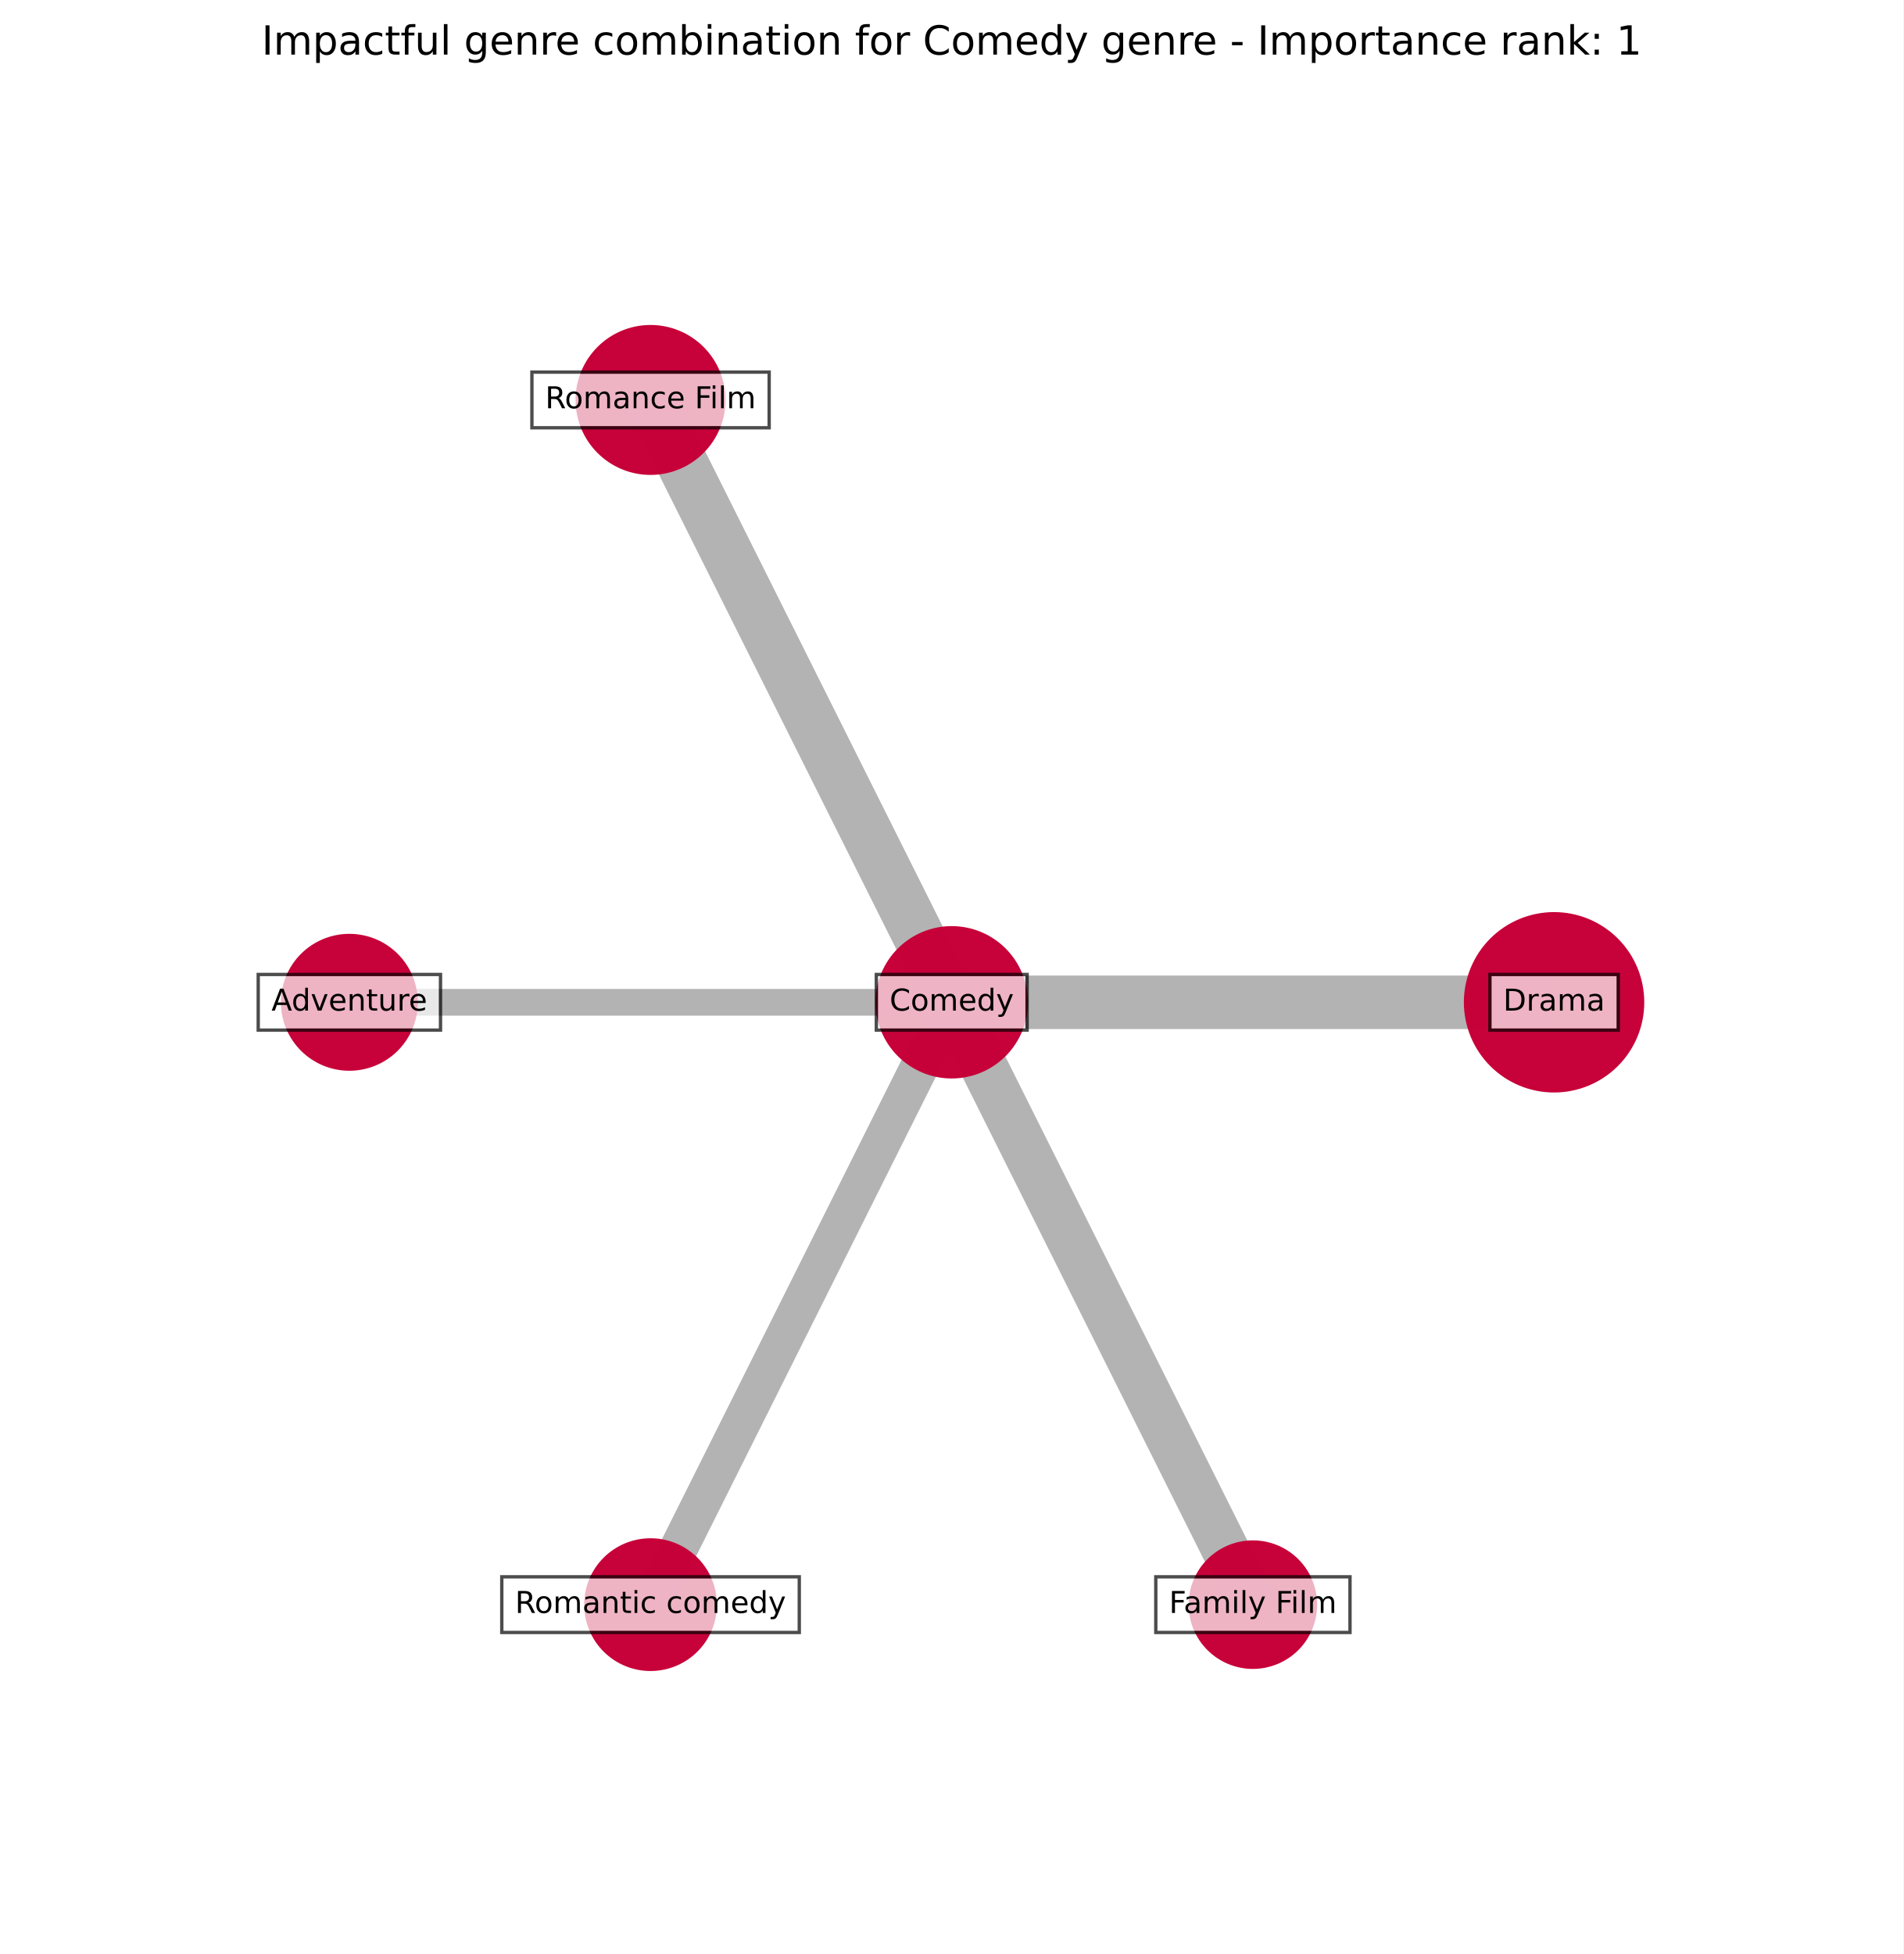
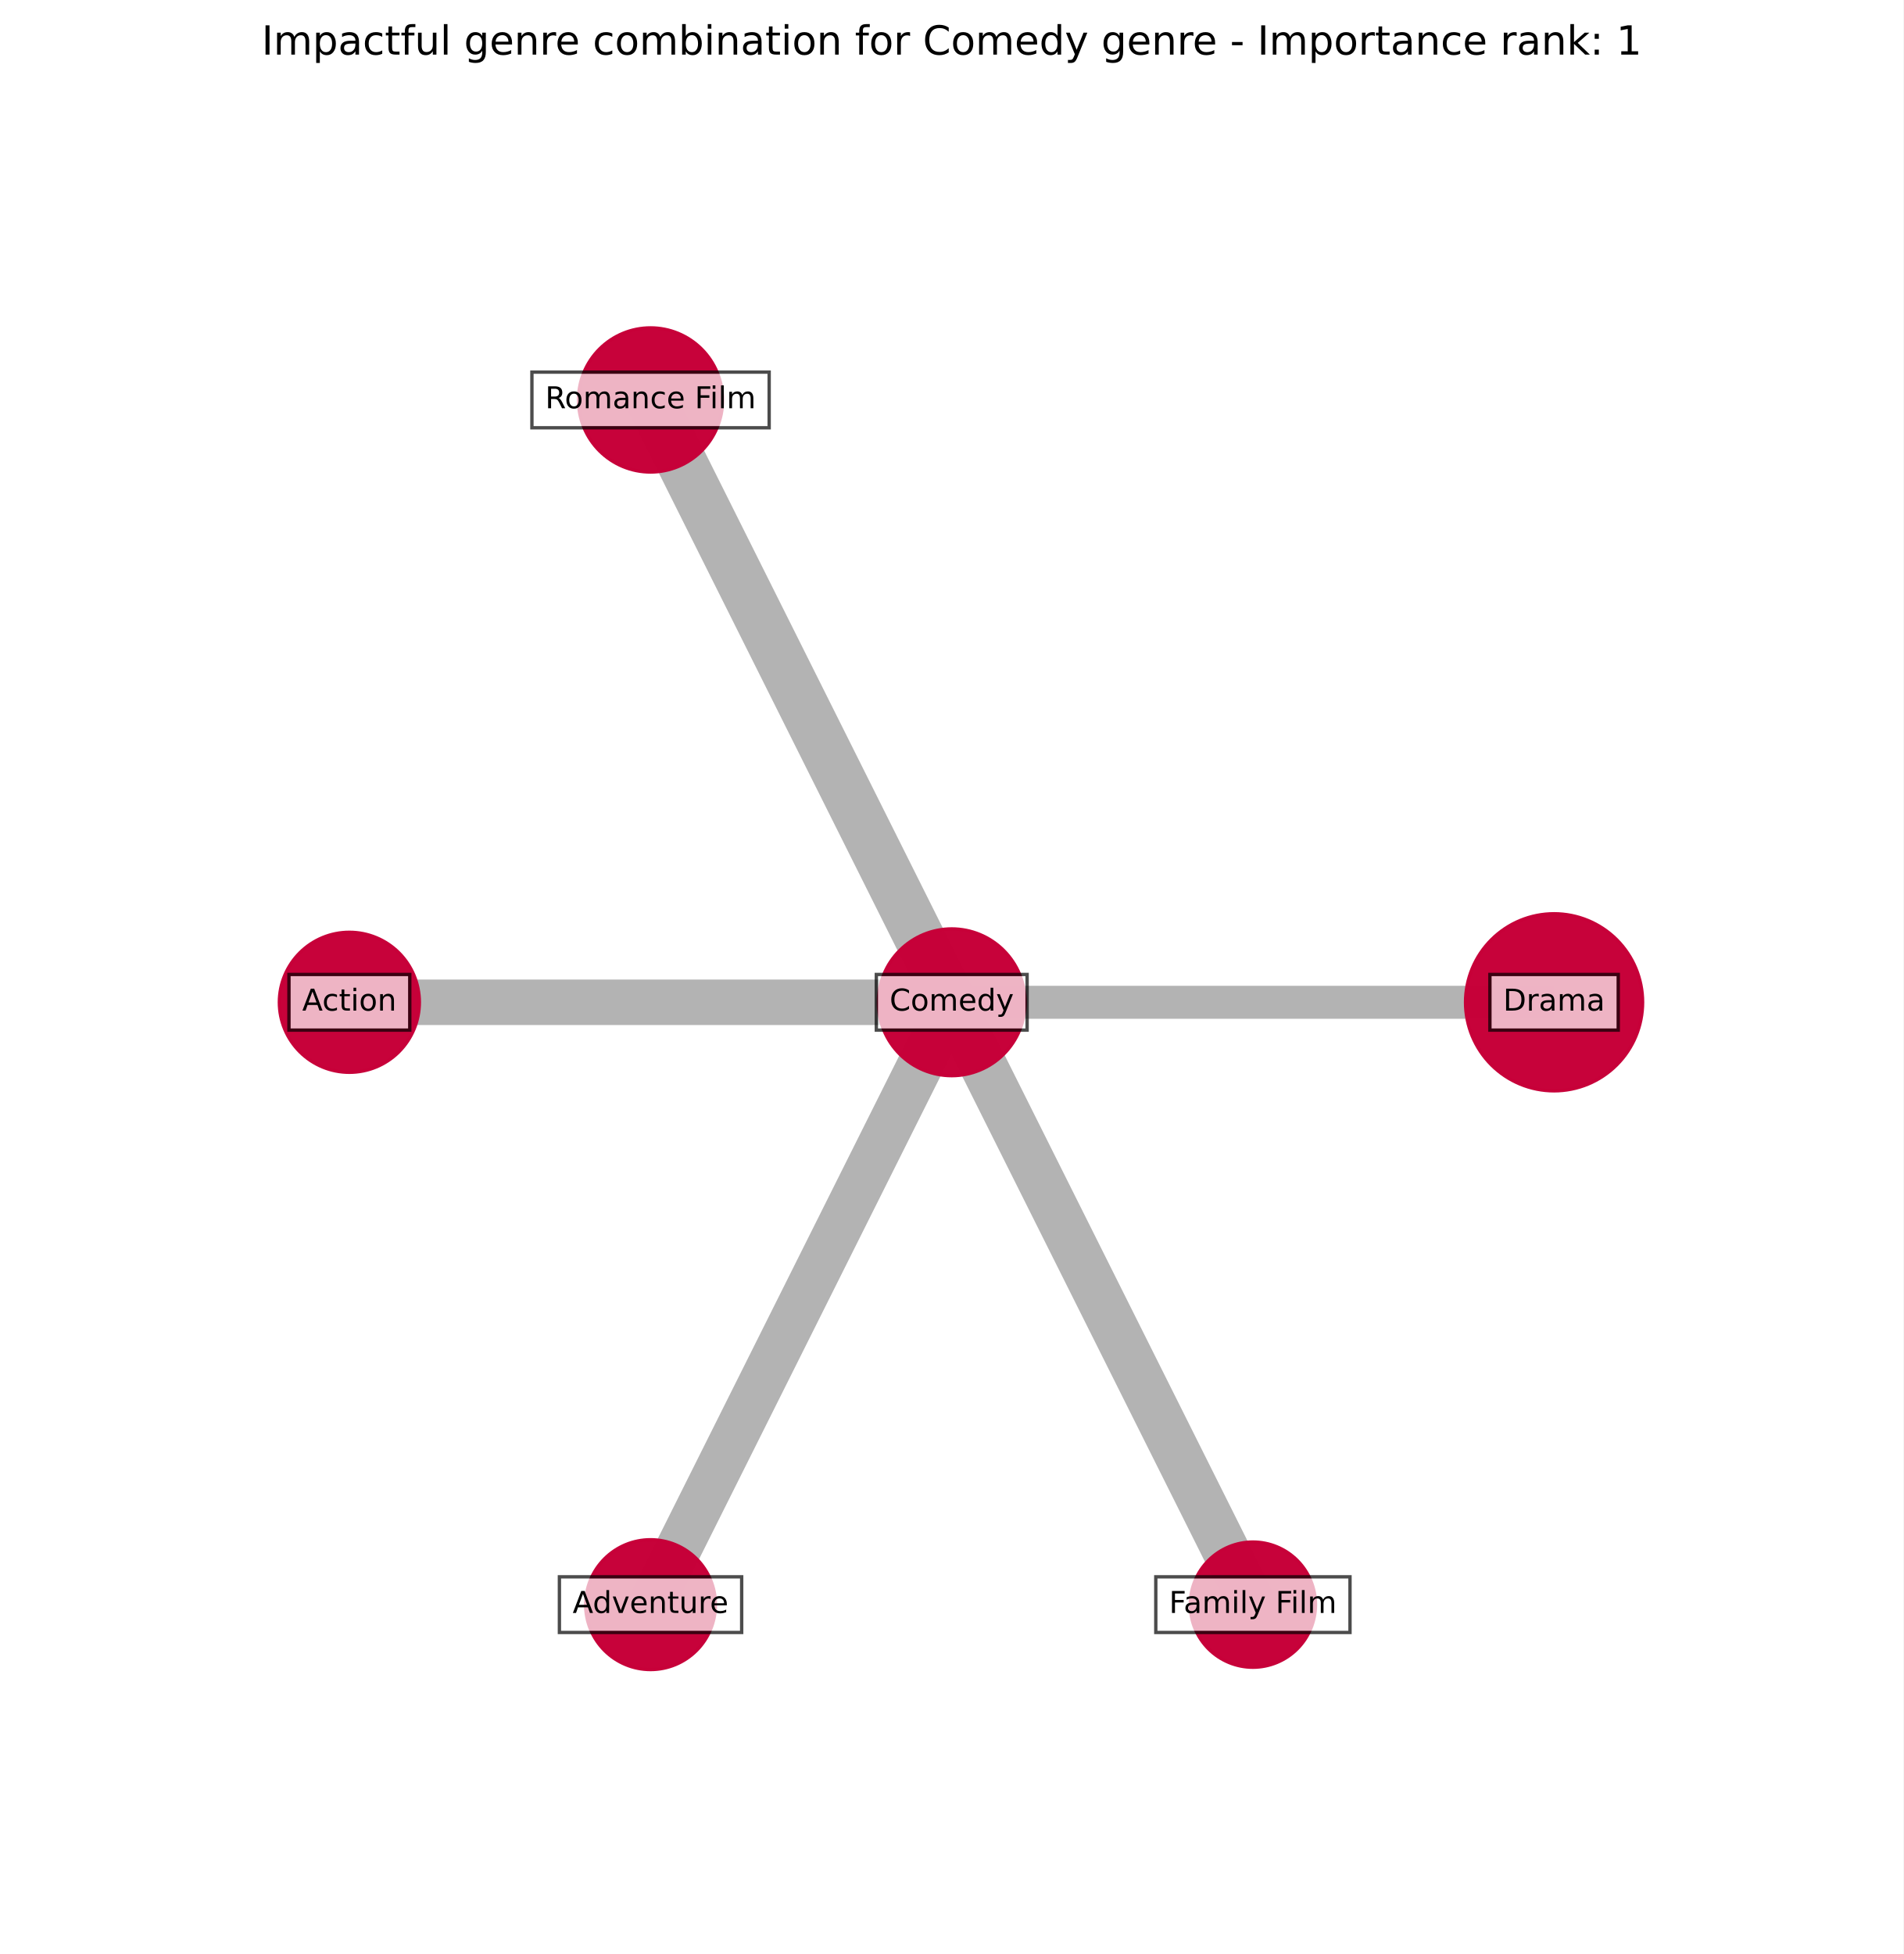
<svg xmlns="http://www.w3.org/2000/svg" xmlns:xlink="http://www.w3.org/1999/xlink" width="568.8pt" height="583.918pt" viewBox="0 0 568.8 583.918" version="1.1">
  <defs>
    <style type="text/css">*{stroke-linejoin: round; stroke-linecap: butt}</style>
  </defs>
  <g id="figure_1">
    <g id="patch_1">
      <path d="M 0 583.918  L 568.8 583.918  L 568.8 0  L 0 0  z " style="fill: #ffffff" />
    </g>
    <g id="axes_1">
      <g id="LineCollection_1">
-         <path d="M 464.4 299.518  L 284.4 299.518  " clip-path="url(#pcf1f7f070c)" style="fill: none; stroke: #000000; stroke-opacity: 0.3; stroke-width: 16" />
-         <path d="M 284.4 299.518  L 194.4 119.518  " clip-path="url(#pcf1f7f070c)" style="fill: none; stroke: #000000; stroke-opacity: 0.3; stroke-width: 15.446" />
-         <path d="M 284.4 299.518  L 104.4 299.518  " clip-path="url(#pcf1f7f070c)" style="fill: none; stroke: #000000; stroke-opacity: 0.3; stroke-width: 8" />
-         <path d="M 284.4 299.518  L 194.4 479.518  " clip-path="url(#pcf1f7f070c)" style="fill: none; stroke: #000000; stroke-opacity: 0.3; stroke-width: 11.416" />
-         <path d="M 284.4 299.518  L 374.4 479.518  " clip-path="url(#pcf1f7f070c)" style="fill: none; stroke: #000000; stroke-opacity: 0.3; stroke-width: 14.186" />
+         <path d="M 464.4 299.518  L 284.4 299.518  " clip-path="url(#pcb0a10cca5)" style="fill: none; stroke: #000000; stroke-opacity: 0.3; stroke-width: 9.857" />
+         <path d="M 284.4 299.518  L 194.4 119.518  " clip-path="url(#pcb0a10cca5)" style="fill: none; stroke: #000000; stroke-opacity: 0.3; stroke-width: 15.102" />
+         <path d="M 284.4 299.518  L 104.4 299.518  " clip-path="url(#pcb0a10cca5)" style="fill: none; stroke: #000000; stroke-opacity: 0.3; stroke-width: 13.579" />
+         <path d="M 284.4 299.518  L 194.4 479.518  " clip-path="url(#pcb0a10cca5)" style="fill: none; stroke: #000000; stroke-opacity: 0.3; stroke-width: 13.77" />
+         <path d="M 284.4 299.518  L 374.4 479.518  " clip-path="url(#pcb0a10cca5)" style="fill: none; stroke: #000000; stroke-opacity: 0.3; stroke-width: 14.163" />
      </g>
      <g id="PathCollection_1">
-         <path d="M 464.4 325.976  C 471.417 325.976 478.147 323.188 483.108 318.226  C 488.07 313.265 490.858 306.535 490.858 299.518  C 490.858 292.502 488.07 285.771 483.108 280.81  C 478.147 275.848 471.417 273.061 464.4 273.061  C 457.383 273.061 450.653 275.848 445.692 280.81  C 440.73 285.771 437.942 292.502 437.942 299.518  C 437.942 306.535 440.73 313.265 445.692 318.226  C 450.653 323.188 457.383 325.976 464.4 325.976  z " clip-path="url(#pcf1f7f070c)" style="fill: #c70039; fill-opacity: 0.99; stroke: #c70039; stroke-opacity: 0.99" />
-         <path d="M 284.4 321.787  C 290.306 321.787 295.97 319.44 300.146 315.264  C 304.322 311.088 306.669 305.424 306.669 299.518  C 306.669 293.612 304.322 287.948 300.146 283.772  C 295.97 279.596 290.306 277.25 284.4 277.25  C 278.494 277.25 272.83 279.596 268.654 283.772  C 264.478 287.948 262.131 293.612 262.131 299.518  C 262.131 305.424 264.478 311.088 268.654 315.264  C 272.83 319.44 278.494 321.787 284.4 321.787  z " clip-path="url(#pcf1f7f070c)" style="fill: #c70039; fill-opacity: 0.99; stroke: #c70039; stroke-opacity: 0.99" />
-         <path d="M 194.4 141.427  C 200.21 141.427 205.783 139.119 209.892 135.01  C 214.001 130.902 216.309 125.328 216.309 119.518  C 216.309 113.708 214.001 108.135 209.892 104.026  C 205.783 99.918 200.21 97.609 194.4 97.609  C 188.59 97.609 183.017 99.918 178.908 104.026  C 174.799 108.135 172.491 113.708 172.491 119.518  C 172.491 125.328 174.799 130.902 178.908 135.01  C 183.017 139.119 188.59 141.427 194.4 141.427  z " clip-path="url(#pcf1f7f070c)" style="fill: #c70039; fill-opacity: 0.99; stroke: #c70039; stroke-opacity: 0.99" />
-         <path d="M 104.4 319.478  C 109.693 319.478 114.771 317.375 118.514 313.632  C 122.257 309.889 124.36 304.812 124.36 299.518  C 124.36 294.225 122.257 289.147 118.514 285.404  C 114.771 281.661 109.693 279.558 104.4 279.558  C 99.107 279.558 94.029 281.661 90.286 285.404  C 86.543 289.147 84.44 294.225 84.44 299.518  C 84.44 304.812 86.543 309.889 90.286 313.632  C 94.029 317.375 99.107 319.478 104.4 319.478  z " clip-path="url(#pcf1f7f070c)" style="fill: #c70039; fill-opacity: 0.99; stroke: #c70039; stroke-opacity: 0.99" />
-         <path d="M 194.4 498.856  C 199.529 498.856 204.448 496.819 208.074 493.192  C 211.701 489.566 213.738 484.647 213.738 479.518  C 213.738 474.39 211.701 469.47 208.074 465.844  C 204.448 462.218 199.529 460.18 194.4 460.18  C 189.271 460.18 184.352 462.218 180.726 465.844  C 177.099 469.47 175.062 474.39 175.062 479.518  C 175.062 484.647 177.099 489.566 180.726 493.192  C 184.352 496.819 189.271 498.856 194.4 498.856  z " clip-path="url(#pcf1f7f070c)" style="fill: #c70039; fill-opacity: 0.99; stroke: #c70039; stroke-opacity: 0.99" />
-         <path d="M 374.4 498.226  C 379.361 498.226 384.12 496.255 387.629 492.747  C 391.137 489.239 393.108 484.48 393.108 479.518  C 393.108 474.557 391.137 469.798 387.629 466.289  C 384.12 462.781 379.361 460.81 374.4 460.81  C 369.438 460.81 364.68 462.781 361.171 466.289  C 357.663 469.798 355.692 474.557 355.692 479.518  C 355.692 484.48 357.663 489.239 361.171 492.747  C 364.68 496.255 369.438 498.226 374.4 498.226  z " clip-path="url(#pcf1f7f070c)" style="fill: #c70039; fill-opacity: 0.99; stroke: #c70039; stroke-opacity: 0.99" />
+         <path d="M 464.4 325.976  C 471.417 325.976 478.147 323.188 483.108 318.226  C 488.07 313.265 490.858 306.535 490.858 299.518  C 490.858 292.502 488.07 285.771 483.108 280.81  C 478.147 275.848 471.417 273.061 464.4 273.061  C 457.383 273.061 450.653 275.848 445.692 280.81  C 440.73 285.771 437.942 292.502 437.942 299.518  C 437.942 306.535 440.73 313.265 445.692 318.226  C 450.653 323.188 457.383 325.976 464.4 325.976  z " clip-path="url(#pcb0a10cca5)" style="fill: #c70039; fill-opacity: 0.99; stroke: #c70039; stroke-opacity: 0.99" />
+         <path d="M 284.4 321.447  C 290.216 321.447 295.794 319.137 299.906 315.024  C 304.019 310.912 306.329 305.334 306.329 299.518  C 306.329 293.702 304.019 288.124 299.906 284.012  C 295.794 279.9 290.216 277.589 284.4 277.589  C 278.584 277.589 273.006 279.9 268.894 284.012  C 264.781 288.124 262.471 293.702 262.471 299.518  C 262.471 305.334 264.781 310.912 268.894 315.024  C 273.006 319.137 278.584 321.447 284.4 321.447  z " clip-path="url(#pcb0a10cca5)" style="fill: #c70039; fill-opacity: 0.99; stroke: #c70039; stroke-opacity: 0.99" />
+         <path d="M 194.4 141.055  C 200.112 141.055 205.59 138.786 209.629 134.747  C 213.668 130.708 215.937 125.23 215.937 119.518  C 215.937 113.806 213.668 108.328 209.629 104.289  C 205.59 100.251 200.112 97.981 194.4 97.981  C 188.688 97.981 183.21 100.251 179.171 104.289  C 175.132 108.328 172.863 113.806 172.863 119.518  C 172.863 125.23 175.132 130.708 179.171 134.747  C 183.21 138.786 188.688 141.055 194.4 141.055  z " clip-path="url(#pcb0a10cca5)" style="fill: #c70039; fill-opacity: 0.99; stroke: #c70039; stroke-opacity: 0.99" />
+         <path d="M 104.4 320.439  C 109.948 320.439 115.27 318.235 119.194 314.312  C 123.117 310.388 125.321 305.067 125.321 299.518  C 125.321 293.97 123.117 288.648 119.194 284.725  C 115.27 280.801 109.948 278.597 104.4 278.597  C 98.852 278.597 93.53 280.801 89.606 284.725  C 85.683 288.648 83.479 293.97 83.479 299.518  C 83.479 305.067 85.683 310.388 89.606 314.312  C 93.53 318.235 98.852 320.439 104.4 320.439  z " clip-path="url(#pcb0a10cca5)" style="fill: #c70039; fill-opacity: 0.99; stroke: #c70039; stroke-opacity: 0.99" />
+         <path d="M 194.4 498.915  C 199.544 498.915 204.478 496.871 208.116 493.234  C 211.753 489.596 213.797 484.662 213.797 479.518  C 213.797 474.374 211.753 469.44 208.116 465.803  C 204.478 462.165 199.544 460.121 194.4 460.121  C 189.256 460.121 184.322 462.165 180.684 465.803  C 177.047 469.44 175.003 474.374 175.003 479.518  C 175.003 484.662 177.047 489.596 180.684 493.234  C 184.322 496.871 189.256 498.915 194.4 498.915  z " clip-path="url(#pcb0a10cca5)" style="fill: #c70039; fill-opacity: 0.99; stroke: #c70039; stroke-opacity: 0.99" />
+         <path d="M 374.4 498.226  C 379.361 498.226 384.12 496.255 387.629 492.747  C 391.137 489.239 393.108 484.48 393.108 479.518  C 393.108 474.557 391.137 469.798 387.629 466.289  C 384.12 462.781 379.361 460.81 374.4 460.81  C 369.438 460.81 364.68 462.781 361.171 466.289  C 357.663 469.798 355.692 474.557 355.692 479.518  C 355.692 484.48 357.663 489.239 361.171 492.747  C 364.68 496.255 369.438 498.226 374.4 498.226  z " clip-path="url(#pcb0a10cca5)" style="fill: #c70039; fill-opacity: 0.99; stroke: #c70039; stroke-opacity: 0.99" />
      </g>
      <g id="text_1">
        <g id="patch_2">
-           <path d="M 445.226 307.833  L 483.574 307.833  L 483.574 291.203  L 445.226 291.203  z " clip-path="url(#pcf1f7f070c)" style="fill: #ffffff; opacity: 0.7; stroke: #000000; stroke-linejoin: miter" />
-         </g>
-         <g clip-path="url(#pcf1f7f070c)">
+           <path d="M 445.226 307.833  L 483.574 307.833  L 483.574 291.203  L 445.226 291.203  z " clip-path="url(#pcb0a10cca5)" style="fill: #ffffff; opacity: 0.7; stroke: #000000; stroke-linejoin: miter" />
+         </g>
+         <g clip-path="url(#pcb0a10cca5)">
          <g transform="translate(449.1865 302.0016)scale(0.09 -0.09)">
            <defs>
              <path id="DejaVuSans-44" d="M 1259 4147  L 1259 519  L 2022 519  Q 2988 519 3436 956  Q 3884 1394 3884 2338  Q 3884 3275 3436 3711  Q 2988 4147 2022 4147  L 1259 4147  z M 628 4666  L 1925 4666  Q 3281 4666 3915 4102  Q 4550 3538 4550 2338  Q 4550 1131 3912 565  Q 3275 0 1925 0  L 628 0  L 628 4666  z " transform="scale(0.015625)" />
              <path id="DejaVuSans-72" d="M 2631 2963  Q 2534 3019 2420 3045  Q 2306 3072 2169 3072  Q 1681 3072 1420 2755  Q 1159 2438 1159 1844  L 1159 0  L 581 0  L 581 3500  L 1159 3500  L 1159 2956  Q 1341 3275 1631 3429  Q 1922 3584 2338 3584  Q 2397 3584 2469 3576  Q 2541 3569 2628 3553  L 2631 2963  z " transform="scale(0.015625)" />
              <path id="DejaVuSans-61" d="M 2194 1759  Q 1497 1759 1228 1600  Q 959 1441 959 1056  Q 959 750 1161 570  Q 1363 391 1709 391  Q 2188 391 2477 730  Q 2766 1069 2766 1631  L 2766 1759  L 2194 1759  z M 3341 1997  L 3341 0  L 2766 0  L 2766 531  Q 2569 213 2275 61  Q 1981 -91 1556 -91  Q 1019 -91 701 211  Q 384 513 384 1019  Q 384 1609 779 1909  Q 1175 2209 1959 2209  L 2766 2209  L 2766 2266  Q 2766 2663 2505 2880  Q 2244 3097 1772 3097  Q 1472 3097 1187 3025  Q 903 2953 641 2809  L 641 3341  Q 956 3463 1253 3523  Q 1550 3584 1831 3584  Q 2591 3584 2966 3190  Q 3341 2797 3341 1997  z " transform="scale(0.015625)" />
              <path id="DejaVuSans-6d" d="M 3328 2828  Q 3544 3216 3844 3400  Q 4144 3584 4550 3584  Q 5097 3584 5394 3201  Q 5691 2819 5691 2113  L 5691 0  L 5113 0  L 5113 2094  Q 5113 2597 4934 2840  Q 4756 3084 4391 3084  Q 3944 3084 3684 2787  Q 3425 2491 3425 1978  L 3425 0  L 2847 0  L 2847 2094  Q 2847 2600 2669 2842  Q 2491 3084 2119 3084  Q 1678 3084 1418 2786  Q 1159 2488 1159 1978  L 1159 0  L 581 0  L 581 3500  L 1159 3500  L 1159 2956  Q 1356 3278 1631 3431  Q 1906 3584 2284 3584  Q 2666 3584 2933 3390  Q 3200 3197 3328 2828  z " transform="scale(0.015625)" />
            </defs>
            <use xlink:href="#DejaVuSans-44" />
            <use xlink:href="#DejaVuSans-72" x="77.002" />
            <use xlink:href="#DejaVuSans-61" x="118.115" />
            <use xlink:href="#DejaVuSans-6d" x="179.395" />
            <use xlink:href="#DejaVuSans-61" x="276.807" />
          </g>
        </g>
      </g>
      <g id="text_2">
        <g id="patch_3">
-           <path d="M 261.872 307.833  L 306.928 307.833  L 306.928 291.203  L 261.872 291.203  z " clip-path="url(#pcf1f7f070c)" style="fill: #ffffff; opacity: 0.7; stroke: #000000; stroke-linejoin: miter" />
-         </g>
-         <g clip-path="url(#pcf1f7f070c)">
+           <path d="M 261.872 307.833  L 306.928 307.833  L 306.928 291.203  L 261.872 291.203  z " clip-path="url(#pcb0a10cca5)" style="fill: #ffffff; opacity: 0.7; stroke: #000000; stroke-linejoin: miter" />
+         </g>
+         <g clip-path="url(#pcb0a10cca5)">
          <g transform="translate(265.8319 302.0016)scale(0.09 -0.09)">
            <defs>
              <path id="DejaVuSans-43" d="M 4122 4306  L 4122 3641  Q 3803 3938 3442 4084  Q 3081 4231 2675 4231  Q 1875 4231 1450 3742  Q 1025 3253 1025 2328  Q 1025 1406 1450 917  Q 1875 428 2675 428  Q 3081 428 3442 575  Q 3803 722 4122 1019  L 4122 359  Q 3791 134 3420 21  Q 3050 -91 2638 -91  Q 1578 -91 968 557  Q 359 1206 359 2328  Q 359 3453 968 4101  Q 1578 4750 2638 4750  Q 3056 4750 3426 4639  Q 3797 4528 4122 4306  z " transform="scale(0.015625)" />
              <path id="DejaVuSans-6f" d="M 1959 3097  Q 1497 3097 1228 2736  Q 959 2375 959 1747  Q 959 1119 1226 758  Q 1494 397 1959 397  Q 2419 397 2687 759  Q 2956 1122 2956 1747  Q 2956 2369 2687 2733  Q 2419 3097 1959 3097  z M 1959 3584  Q 2709 3584 3137 3096  Q 3566 2609 3566 1747  Q 3566 888 3137 398  Q 2709 -91 1959 -91  Q 1206 -91 779 398  Q 353 888 353 1747  Q 353 2609 779 3096  Q 1206 3584 1959 3584  z " transform="scale(0.015625)" />
              <path id="DejaVuSans-65" d="M 3597 1894  L 3597 1613  L 953 1613  Q 991 1019 1311 708  Q 1631 397 2203 397  Q 2534 397 2845 478  Q 3156 559 3463 722  L 3463 178  Q 3153 47 2828 -22  Q 2503 -91 2169 -91  Q 1331 -91 842 396  Q 353 884 353 1716  Q 353 2575 817 3079  Q 1281 3584 2069 3584  Q 2775 3584 3186 3129  Q 3597 2675 3597 1894  z M 3022 2063  Q 3016 2534 2758 2815  Q 2500 3097 2075 3097  Q 1594 3097 1305 2825  Q 1016 2553 972 2059  L 3022 2063  z " transform="scale(0.015625)" />
              <path id="DejaVuSans-64" d="M 2906 2969  L 2906 4863  L 3481 4863  L 3481 0  L 2906 0  L 2906 525  Q 2725 213 2448 61  Q 2172 -91 1784 -91  Q 1150 -91 751 415  Q 353 922 353 1747  Q 353 2572 751 3078  Q 1150 3584 1784 3584  Q 2172 3584 2448 3432  Q 2725 3281 2906 2969  z M 947 1747  Q 947 1113 1208 752  Q 1469 391 1925 391  Q 2381 391 2643 752  Q 2906 1113 2906 1747  Q 2906 2381 2643 2742  Q 2381 3103 1925 3103  Q 1469 3103 1208 2742  Q 947 2381 947 1747  z " transform="scale(0.015625)" />
              <path id="DejaVuSans-79" d="M 2059 -325  Q 1816 -950 1584 -1140  Q 1353 -1331 966 -1331  L 506 -1331  L 506 -850  L 844 -850  Q 1081 -850 1212 -737  Q 1344 -625 1503 -206  L 1606 56  L 191 3500  L 800 3500  L 1894 763  L 2988 3500  L 3597 3500  L 2059 -325  z " transform="scale(0.015625)" />
            </defs>
            <use xlink:href="#DejaVuSans-43" />
            <use xlink:href="#DejaVuSans-6f" x="69.824" />
            <use xlink:href="#DejaVuSans-6d" x="131.006" />
            <use xlink:href="#DejaVuSans-65" x="228.418" />
            <use xlink:href="#DejaVuSans-64" x="289.941" />
            <use xlink:href="#DejaVuSans-79" x="353.418" />
          </g>
        </g>
      </g>
      <g id="text_3">
        <g id="patch_4">
-           <path d="M 158.951 127.833  L 229.849 127.833  L 229.849 111.203  L 158.951 111.203  z " clip-path="url(#pcf1f7f070c)" style="fill: #ffffff; opacity: 0.7; stroke: #000000; stroke-linejoin: miter" />
-         </g>
-         <g clip-path="url(#pcf1f7f070c)">
+           <path d="M 158.951 127.833  L 229.849 127.833  L 229.849 111.203  L 158.951 111.203  z " clip-path="url(#pcb0a10cca5)" style="fill: #ffffff; opacity: 0.7; stroke: #000000; stroke-linejoin: miter" />
+         </g>
+         <g clip-path="url(#pcb0a10cca5)">
          <g transform="translate(162.9105 122.0016)scale(0.09 -0.09)">
            <defs>
              <path id="DejaVuSans-52" d="M 2841 2188  Q 3044 2119 3236 1894  Q 3428 1669 3622 1275  L 4263 0  L 3584 0  L 2988 1197  Q 2756 1666 2539 1819  Q 2322 1972 1947 1972  L 1259 1972  L 1259 0  L 628 0  L 628 4666  L 2053 4666  Q 2853 4666 3247 4331  Q 3641 3997 3641 3322  Q 3641 2881 3436 2590  Q 3231 2300 2841 2188  z M 1259 4147  L 1259 2491  L 2053 2491  Q 2509 2491 2742 2702  Q 2975 2913 2975 3322  Q 2975 3731 2742 3939  Q 2509 4147 2053 4147  L 1259 4147  z " transform="scale(0.015625)" />
              <path id="DejaVuSans-6e" d="M 3513 2113  L 3513 0  L 2938 0  L 2938 2094  Q 2938 2591 2744 2837  Q 2550 3084 2163 3084  Q 1697 3084 1428 2787  Q 1159 2491 1159 1978  L 1159 0  L 581 0  L 581 3500  L 1159 3500  L 1159 2956  Q 1366 3272 1645 3428  Q 1925 3584 2291 3584  Q 2894 3584 3203 3211  Q 3513 2838 3513 2113  z " transform="scale(0.015625)" />
              <path id="DejaVuSans-63" d="M 3122 3366  L 3122 2828  Q 2878 2963 2633 3030  Q 2388 3097 2138 3097  Q 1578 3097 1268 2742  Q 959 2388 959 1747  Q 959 1106 1268 751  Q 1578 397 2138 397  Q 2388 397 2633 464  Q 2878 531 3122 666  L 3122 134  Q 2881 22 2623 -34  Q 2366 -91 2075 -91  Q 1284 -91 818 406  Q 353 903 353 1747  Q 353 2603 823 3093  Q 1294 3584 2113 3584  Q 2378 3584 2631 3529  Q 2884 3475 3122 3366  z " transform="scale(0.015625)" />
              <path id="DejaVuSans-20" transform="scale(0.015625)" />
              <path id="DejaVuSans-46" d="M 628 4666  L 3309 4666  L 3309 4134  L 1259 4134  L 1259 2759  L 3109 2759  L 3109 2228  L 1259 2228  L 1259 0  L 628 0  L 628 4666  z " transform="scale(0.015625)" />
              <path id="DejaVuSans-69" d="M 603 3500  L 1178 3500  L 1178 0  L 603 0  L 603 3500  z M 603 4863  L 1178 4863  L 1178 4134  L 603 4134  L 603 4863  z " transform="scale(0.015625)" />
              <path id="DejaVuSans-6c" d="M 603 4863  L 1178 4863  L 1178 0  L 603 0  L 603 4863  z " transform="scale(0.015625)" />
            </defs>
            <use xlink:href="#DejaVuSans-52" />
            <use xlink:href="#DejaVuSans-6f" x="64.982" />
            <use xlink:href="#DejaVuSans-6d" x="126.164" />
            <use xlink:href="#DejaVuSans-61" x="223.576" />
            <use xlink:href="#DejaVuSans-6e" x="284.855" />
            <use xlink:href="#DejaVuSans-63" x="348.234" />
            <use xlink:href="#DejaVuSans-65" x="403.215" />
            <use xlink:href="#DejaVuSans-20" x="464.738" />
            <use xlink:href="#DejaVuSans-46" x="496.525" />
            <use xlink:href="#DejaVuSans-69" x="546.795" />
            <use xlink:href="#DejaVuSans-6c" x="574.578" />
            <use xlink:href="#DejaVuSans-6d" x="602.361" />
          </g>
        </g>
      </g>
      <g id="text_4">
        <g id="patch_5">
-           <path d="M 77.166 307.833  L 131.634 307.833  L 131.634 291.203  L 77.166 291.203  z " clip-path="url(#pcf1f7f070c)" style="fill: #ffffff; opacity: 0.7; stroke: #000000; stroke-linejoin: miter" />
-         </g>
-         <g clip-path="url(#pcf1f7f070c)">
-           <g transform="translate(81.12586 302.0016)scale(0.09 -0.09)">
+           <path d="M 86.347 307.833  L 122.453 307.833  L 122.453 291.203  L 86.347 291.203  z " clip-path="url(#pcb0a10cca5)" style="fill: #ffffff; opacity: 0.7; stroke: #000000; stroke-linejoin: miter" />
+         </g>
+         <g clip-path="url(#pcb0a10cca5)">
+           <g transform="translate(90.30656 302.0016)scale(0.09 -0.09)">
            <defs>
              <path id="DejaVuSans-41" d="M 2188 4044  L 1331 1722  L 3047 1722  L 2188 4044  z M 1831 4666  L 2547 4666  L 4325 0  L 3669 0  L 3244 1197  L 1141 1197  L 716 0  L 50 0  L 1831 4666  z " transform="scale(0.015625)" />
+               <path id="DejaVuSans-74" d="M 1172 4494  L 1172 3500  L 2356 3500  L 2356 3053  L 1172 3053  L 1172 1153  Q 1172 725 1289 603  Q 1406 481 1766 481  L 2356 481  L 2356 0  L 1766 0  Q 1100 0 847 248  Q 594 497 594 1153  L 594 3053  L 172 3053  L 172 3500  L 594 3500  L 594 4494  L 1172 4494  z " transform="scale(0.015625)" />
+             </defs>
+             <use xlink:href="#DejaVuSans-41" />
+             <use xlink:href="#DejaVuSans-63" x="66.658" />
+             <use xlink:href="#DejaVuSans-74" x="121.639" />
+             <use xlink:href="#DejaVuSans-69" x="160.848" />
+             <use xlink:href="#DejaVuSans-6f" x="188.631" />
+             <use xlink:href="#DejaVuSans-6e" x="249.812" />
+           </g>
+         </g>
+       </g>
+       <g id="text_5">
+         <g id="patch_6">
+           <path d="M 167.166 487.833  L 221.634 487.833  L 221.634 471.203  L 167.166 471.203  z " clip-path="url(#pcb0a10cca5)" style="fill: #ffffff; opacity: 0.7; stroke: #000000; stroke-linejoin: miter" />
+         </g>
+         <g clip-path="url(#pcb0a10cca5)">
+           <g transform="translate(171.1259 482.0016)scale(0.09 -0.09)">
+             <defs>
              <path id="DejaVuSans-76" d="M 191 3500  L 800 3500  L 1894 563  L 2988 3500  L 3597 3500  L 2284 0  L 1503 0  L 191 3500  z " transform="scale(0.015625)" />
-               <path id="DejaVuSans-74" d="M 1172 4494  L 1172 3500  L 2356 3500  L 2356 3053  L 1172 3053  L 1172 1153  Q 1172 725 1289 603  Q 1406 481 1766 481  L 2356 481  L 2356 0  L 1766 0  Q 1100 0 847 248  Q 594 497 594 1153  L 594 3053  L 172 3053  L 172 3500  L 594 3500  L 594 4494  L 1172 4494  z " transform="scale(0.015625)" />
              <path id="DejaVuSans-75" d="M 544 1381  L 544 3500  L 1119 3500  L 1119 1403  Q 1119 906 1312 657  Q 1506 409 1894 409  Q 2359 409 2629 706  Q 2900 1003 2900 1516  L 2900 3500  L 3475 3500  L 3475 0  L 2900 0  L 2900 538  Q 2691 219 2414 64  Q 2138 -91 1772 -91  Q 1169 -91 856 284  Q 544 659 544 1381  z M 1991 3584  L 1991 3584  z " transform="scale(0.015625)" />
            </defs>
            <use xlink:href="#DejaVuSans-41" />
            <use xlink:href="#DejaVuSans-64" x="66.658" />
            <use xlink:href="#DejaVuSans-76" x="130.135" />
            <use xlink:href="#DejaVuSans-65" x="189.314" />
            <use xlink:href="#DejaVuSans-6e" x="250.838" />
            <use xlink:href="#DejaVuSans-74" x="314.217" />
            <use xlink:href="#DejaVuSans-75" x="353.426" />
            <use xlink:href="#DejaVuSans-72" x="416.805" />
            <use xlink:href="#DejaVuSans-65" x="455.668" />
          </g>
        </g>
      </g>
-       <g id="text_5">
-         <g id="patch_6">
-           <path d="M 149.951 487.833  L 238.849 487.833  L 238.849 471.203  L 149.951 471.203  z " clip-path="url(#pcf1f7f070c)" style="fill: #ffffff; opacity: 0.7; stroke: #000000; stroke-linejoin: miter" />
-         </g>
-         <g clip-path="url(#pcf1f7f070c)">
-           <g transform="translate(153.9106 482.0016)scale(0.09 -0.09)">
-             <use xlink:href="#DejaVuSans-52" />
-             <use xlink:href="#DejaVuSans-6f" x="64.982" />
-             <use xlink:href="#DejaVuSans-6d" x="126.164" />
-             <use xlink:href="#DejaVuSans-61" x="223.576" />
-             <use xlink:href="#DejaVuSans-6e" x="284.855" />
-             <use xlink:href="#DejaVuSans-74" x="348.234" />
-             <use xlink:href="#DejaVuSans-69" x="387.443" />
-             <use xlink:href="#DejaVuSans-63" x="415.227" />
-             <use xlink:href="#DejaVuSans-20" x="470.207" />
-             <use xlink:href="#DejaVuSans-63" x="501.994" />
-             <use xlink:href="#DejaVuSans-6f" x="556.975" />
-             <use xlink:href="#DejaVuSans-6d" x="618.156" />
-             <use xlink:href="#DejaVuSans-65" x="715.568" />
-             <use xlink:href="#DejaVuSans-64" x="777.092" />
-             <use xlink:href="#DejaVuSans-79" x="840.568" />
-           </g>
-         </g>
-       </g>
      <g id="text_6">
        <g id="patch_7">
-           <path d="M 345.382 487.833  L 403.418 487.833  L 403.418 471.203  L 345.382 471.203  z " clip-path="url(#pcf1f7f070c)" style="fill: #ffffff; opacity: 0.7; stroke: #000000; stroke-linejoin: miter" />
-         </g>
-         <g clip-path="url(#pcf1f7f070c)">
+           <path d="M 345.382 487.833  L 403.418 487.833  L 403.418 471.203  L 345.382 471.203  z " clip-path="url(#pcb0a10cca5)" style="fill: #ffffff; opacity: 0.7; stroke: #000000; stroke-linejoin: miter" />
+         </g>
+         <g clip-path="url(#pcb0a10cca5)">
          <g transform="translate(349.342 482.0016)scale(0.09 -0.09)">
            <use xlink:href="#DejaVuSans-46" />
            <use xlink:href="#DejaVuSans-61" x="48.395" />
            <use xlink:href="#DejaVuSans-6d" x="109.674" />
            <use xlink:href="#DejaVuSans-69" x="207.086" />
            <use xlink:href="#DejaVuSans-6c" x="234.869" />
            <use xlink:href="#DejaVuSans-79" x="262.652" />
            <use xlink:href="#DejaVuSans-20" x="321.832" />
            <use xlink:href="#DejaVuSans-46" x="353.619" />
            <use xlink:href="#DejaVuSans-69" x="403.889" />
            <use xlink:href="#DejaVuSans-6c" x="431.672" />
            <use xlink:href="#DejaVuSans-6d" x="459.455" />
          </g>
        </g>
      </g>
      <g id="text_7">
        <g transform="translate(78.17344 16.31812)scale(0.12 -0.12)">
          <defs>
            <path id="DejaVuSans-49" d="M 628 4666  L 1259 4666  L 1259 0  L 628 0  L 628 4666  z " transform="scale(0.015625)" />
            <path id="DejaVuSans-70" d="M 1159 525  L 1159 -1331  L 581 -1331  L 581 3500  L 1159 3500  L 1159 2969  Q 1341 3281 1617 3432  Q 1894 3584 2278 3584  Q 2916 3584 3314 3078  Q 3713 2572 3713 1747  Q 3713 922 3314 415  Q 2916 -91 2278 -91  Q 1894 -91 1617 61  Q 1341 213 1159 525  z M 3116 1747  Q 3116 2381 2855 2742  Q 2594 3103 2138 3103  Q 1681 3103 1420 2742  Q 1159 2381 1159 1747  Q 1159 1113 1420 752  Q 1681 391 2138 391  Q 2594 391 2855 752  Q 3116 1113 3116 1747  z " transform="scale(0.015625)" />
            <path id="DejaVuSans-66" d="M 2375 4863  L 2375 4384  L 1825 4384  Q 1516 4384 1395 4259  Q 1275 4134 1275 3809  L 1275 3500  L 2222 3500  L 2222 3053  L 1275 3053  L 1275 0  L 697 0  L 697 3053  L 147 3053  L 147 3500  L 697 3500  L 697 3744  Q 697 4328 969 4595  Q 1241 4863 1831 4863  L 2375 4863  z " transform="scale(0.015625)" />
            <path id="DejaVuSans-67" d="M 2906 1791  Q 2906 2416 2648 2759  Q 2391 3103 1925 3103  Q 1463 3103 1205 2759  Q 947 2416 947 1791  Q 947 1169 1205 825  Q 1463 481 1925 481  Q 2391 481 2648 825  Q 2906 1169 2906 1791  z M 3481 434  Q 3481 -459 3084 -895  Q 2688 -1331 1869 -1331  Q 1566 -1331 1297 -1286  Q 1028 -1241 775 -1147  L 775 -588  Q 1028 -725 1275 -790  Q 1522 -856 1778 -856  Q 2344 -856 2625 -561  Q 2906 -266 2906 331  L 2906 616  Q 2728 306 2450 153  Q 2172 0 1784 0  Q 1141 0 747 490  Q 353 981 353 1791  Q 353 2603 747 3093  Q 1141 3584 1784 3584  Q 2172 3584 2450 3431  Q 2728 3278 2906 2969  L 2906 3500  L 3481 3500  L 3481 434  z " transform="scale(0.015625)" />
            <path id="DejaVuSans-62" d="M 3116 1747  Q 3116 2381 2855 2742  Q 2594 3103 2138 3103  Q 1681 3103 1420 2742  Q 1159 2381 1159 1747  Q 1159 1113 1420 752  Q 1681 391 2138 391  Q 2594 391 2855 752  Q 3116 1113 3116 1747  z M 1159 2969  Q 1341 3281 1617 3432  Q 1894 3584 2278 3584  Q 2916 3584 3314 3078  Q 3713 2572 3713 1747  Q 3713 922 3314 415  Q 2916 -91 2278 -91  Q 1894 -91 1617 61  Q 1341 213 1159 525  L 1159 0  L 581 0  L 581 4863  L 1159 4863  L 1159 2969  z " transform="scale(0.015625)" />
            <path id="DejaVuSans-2d" d="M 313 2009  L 1997 2009  L 1997 1497  L 313 1497  L 313 2009  z " transform="scale(0.015625)" />
            <path id="DejaVuSans-6b" d="M 581 4863  L 1159 4863  L 1159 1991  L 2875 3500  L 3609 3500  L 1753 1863  L 3688 0  L 2938 0  L 1159 1709  L 1159 0  L 581 0  L 581 4863  z " transform="scale(0.015625)" />
            <path id="DejaVuSans-3a" d="M 750 794  L 1409 794  L 1409 0  L 750 0  L 750 794  z M 750 3309  L 1409 3309  L 1409 2516  L 750 2516  L 750 3309  z " transform="scale(0.015625)" />
            <path id="DejaVuSans-31" d="M 794 531  L 1825 531  L 1825 4091  L 703 3866  L 703 4441  L 1819 4666  L 2450 4666  L 2450 531  L 3481 531  L 3481 0  L 794 0  L 794 531  z " transform="scale(0.015625)" />
          </defs>
          <use xlink:href="#DejaVuSans-49" />
          <use xlink:href="#DejaVuSans-6d" x="29.492" />
          <use xlink:href="#DejaVuSans-70" x="126.904" />
          <use xlink:href="#DejaVuSans-61" x="190.381" />
          <use xlink:href="#DejaVuSans-63" x="251.66" />
          <use xlink:href="#DejaVuSans-74" x="306.641" />
          <use xlink:href="#DejaVuSans-66" x="345.85" />
          <use xlink:href="#DejaVuSans-75" x="381.055" />
          <use xlink:href="#DejaVuSans-6c" x="444.434" />
          <use xlink:href="#DejaVuSans-20" x="472.217" />
          <use xlink:href="#DejaVuSans-67" x="504.004" />
          <use xlink:href="#DejaVuSans-65" x="567.48" />
          <use xlink:href="#DejaVuSans-6e" x="629.004" />
          <use xlink:href="#DejaVuSans-72" x="692.383" />
          <use xlink:href="#DejaVuSans-65" x="731.246" />
          <use xlink:href="#DejaVuSans-20" x="792.77" />
          <use xlink:href="#DejaVuSans-63" x="824.557" />
          <use xlink:href="#DejaVuSans-6f" x="879.537" />
          <use xlink:href="#DejaVuSans-6d" x="940.719" />
          <use xlink:href="#DejaVuSans-62" x="1038.131" />
          <use xlink:href="#DejaVuSans-69" x="1101.607" />
          <use xlink:href="#DejaVuSans-6e" x="1129.391" />
          <use xlink:href="#DejaVuSans-61" x="1192.77" />
          <use xlink:href="#DejaVuSans-74" x="1254.049" />
          <use xlink:href="#DejaVuSans-69" x="1293.258" />
          <use xlink:href="#DejaVuSans-6f" x="1321.041" />
          <use xlink:href="#DejaVuSans-6e" x="1382.223" />
          <use xlink:href="#DejaVuSans-20" x="1445.602" />
          <use xlink:href="#DejaVuSans-66" x="1477.389" />
          <use xlink:href="#DejaVuSans-6f" x="1512.594" />
          <use xlink:href="#DejaVuSans-72" x="1573.775" />
          <use xlink:href="#DejaVuSans-20" x="1614.889" />
          <use xlink:href="#DejaVuSans-43" x="1646.676" />
          <use xlink:href="#DejaVuSans-6f" x="1716.5" />
          <use xlink:href="#DejaVuSans-6d" x="1777.682" />
          <use xlink:href="#DejaVuSans-65" x="1875.094" />
          <use xlink:href="#DejaVuSans-64" x="1936.617" />
          <use xlink:href="#DejaVuSans-79" x="2000.094" />
          <use xlink:href="#DejaVuSans-20" x="2059.273" />
          <use xlink:href="#DejaVuSans-67" x="2091.061" />
          <use xlink:href="#DejaVuSans-65" x="2154.537" />
          <use xlink:href="#DejaVuSans-6e" x="2216.061" />
          <use xlink:href="#DejaVuSans-72" x="2279.439" />
          <use xlink:href="#DejaVuSans-65" x="2318.303" />
          <use xlink:href="#DejaVuSans-20" x="2379.826" />
          <use xlink:href="#DejaVuSans-2d" x="2411.613" />
          <use xlink:href="#DejaVuSans-20" x="2447.697" />
          <use xlink:href="#DejaVuSans-49" x="2479.484" />
          <use xlink:href="#DejaVuSans-6d" x="2508.977" />
          <use xlink:href="#DejaVuSans-70" x="2606.389" />
          <use xlink:href="#DejaVuSans-6f" x="2669.865" />
          <use xlink:href="#DejaVuSans-72" x="2731.047" />
          <use xlink:href="#DejaVuSans-74" x="2772.16" />
          <use xlink:href="#DejaVuSans-61" x="2811.369" />
          <use xlink:href="#DejaVuSans-6e" x="2872.648" />
          <use xlink:href="#DejaVuSans-63" x="2936.027" />
          <use xlink:href="#DejaVuSans-65" x="2991.008" />
          <use xlink:href="#DejaVuSans-20" x="3052.531" />
          <use xlink:href="#DejaVuSans-72" x="3084.318" />
          <use xlink:href="#DejaVuSans-61" x="3125.432" />
          <use xlink:href="#DejaVuSans-6e" x="3186.711" />
          <use xlink:href="#DejaVuSans-6b" x="3250.09" />
          <use xlink:href="#DejaVuSans-3a" x="3308" />
          <use xlink:href="#DejaVuSans-20" x="3341.691" />
          <use xlink:href="#DejaVuSans-31" x="3373.479" />
        </g>
      </g>
    </g>
  </g>
  <defs>
-     <clipPath id="pcf1f7f070c">
+     <clipPath id="pcb0a10cca5">
      <rect x="7.2" y="22.318" width="554.4" height="554.4" />
    </clipPath>
  </defs>
</svg>
